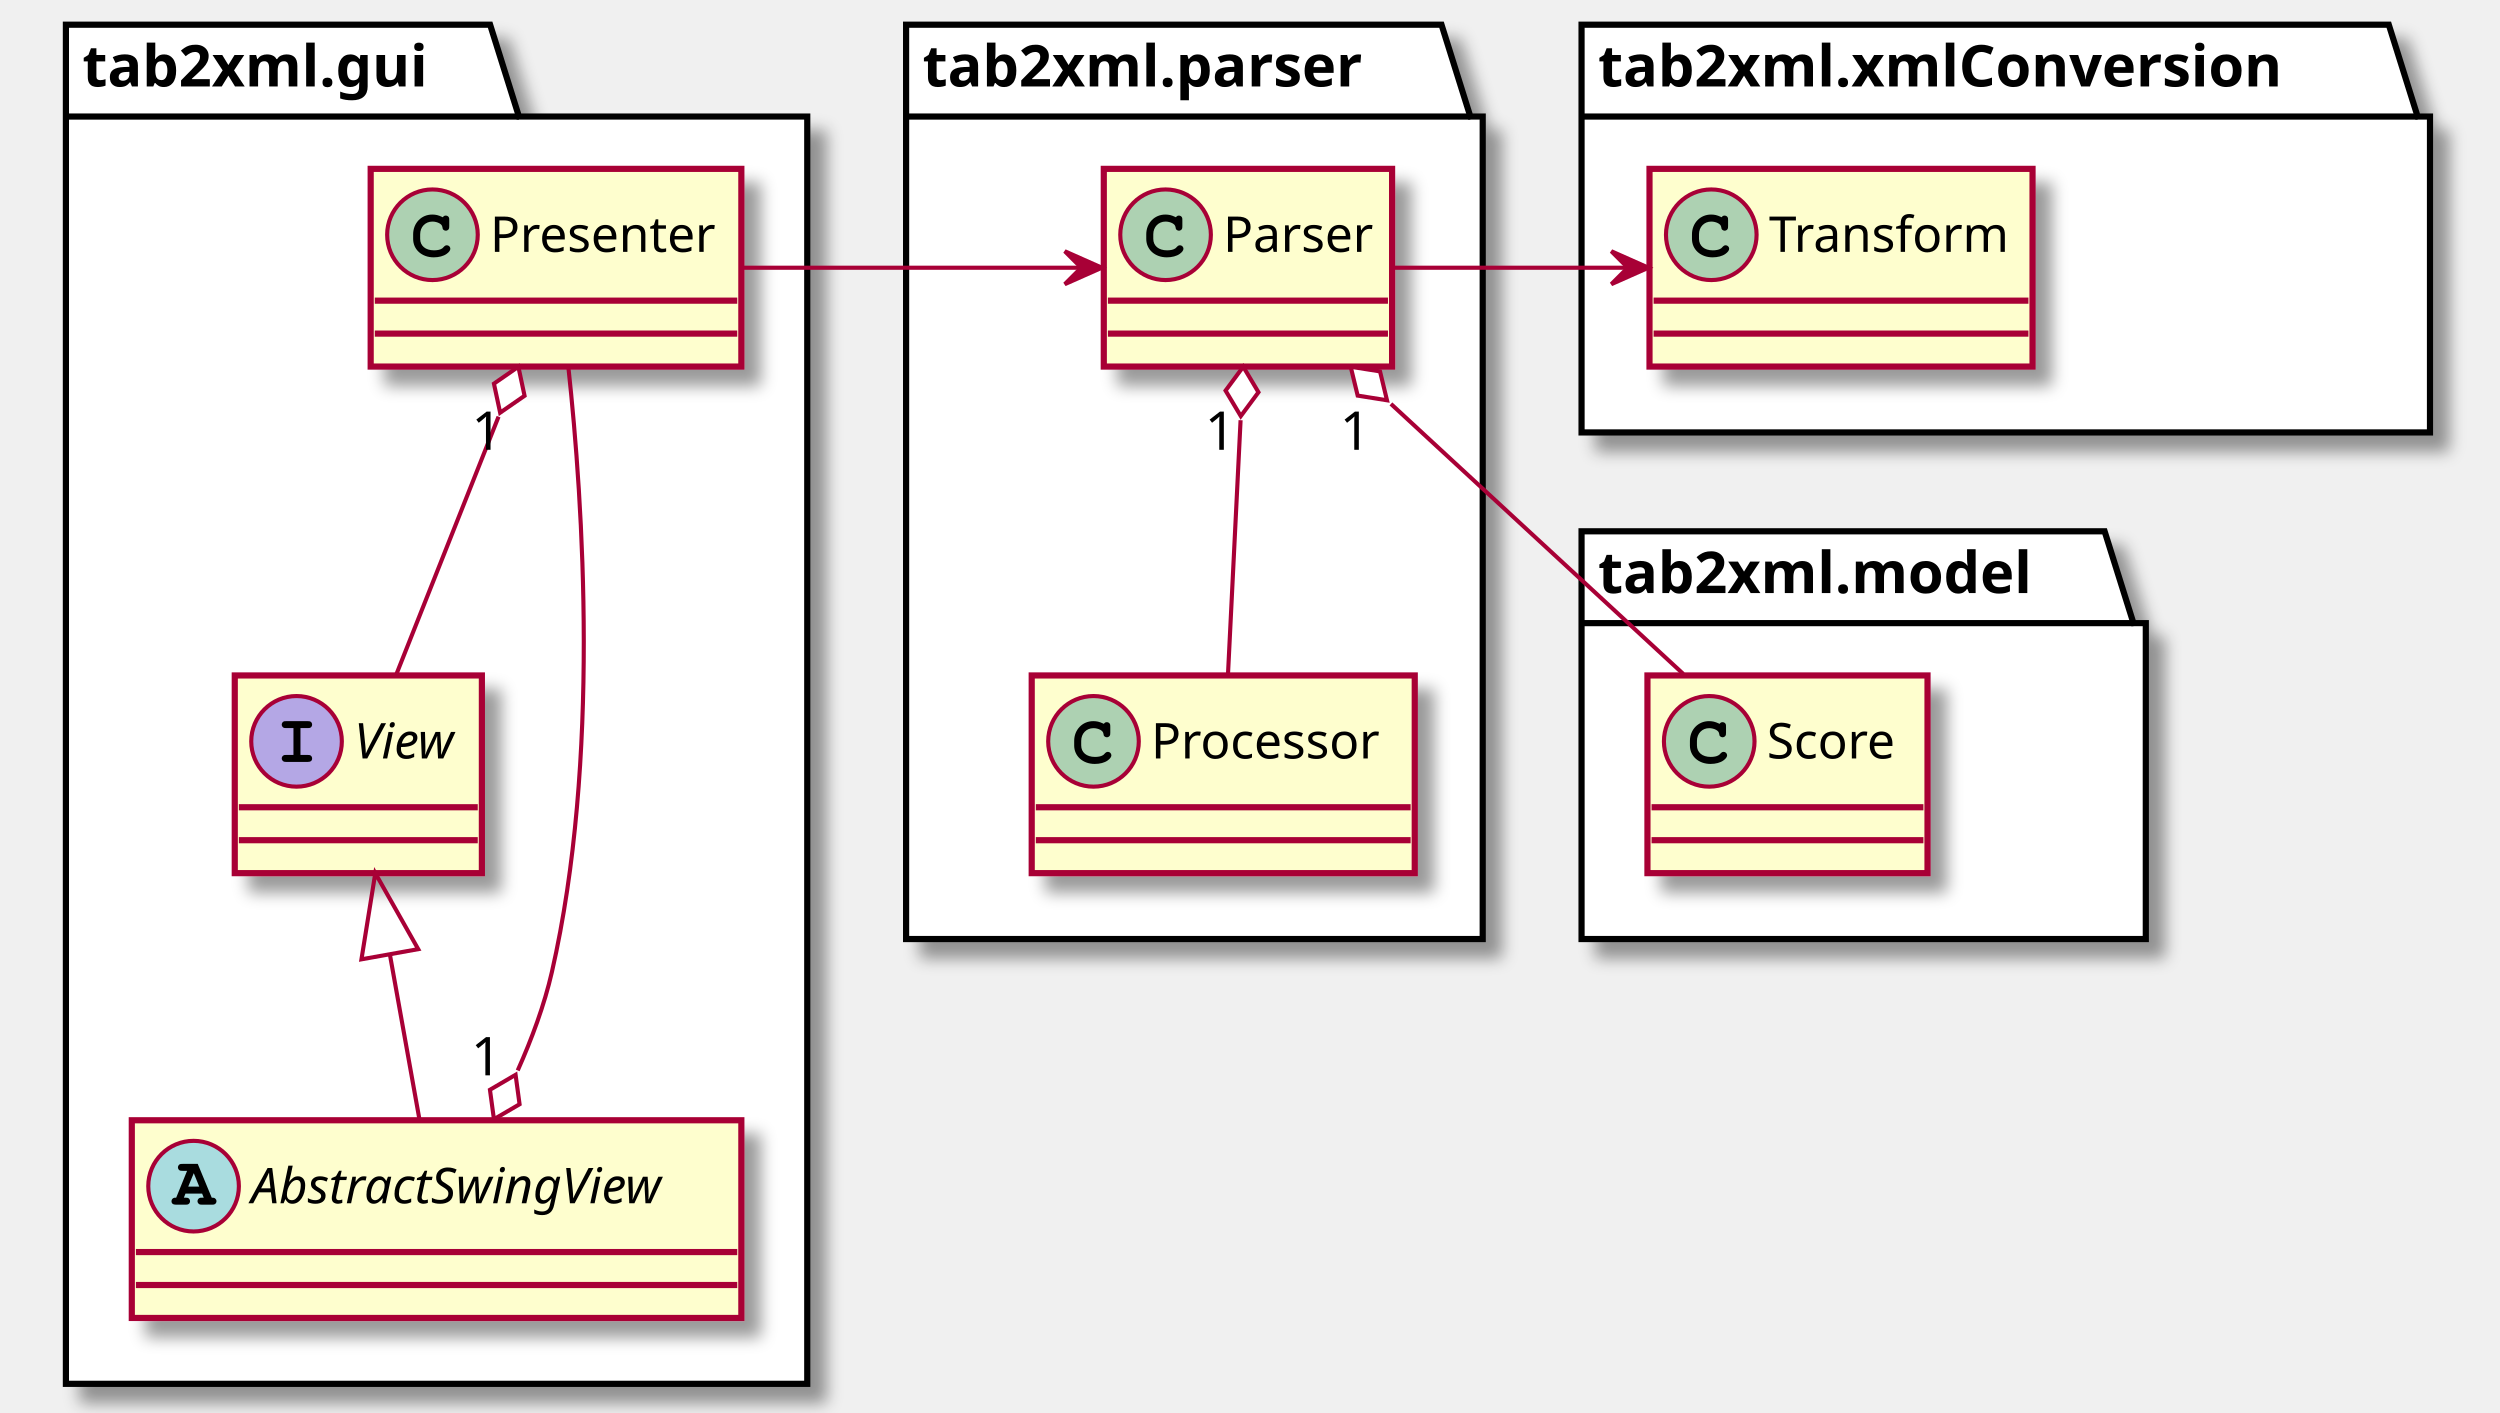
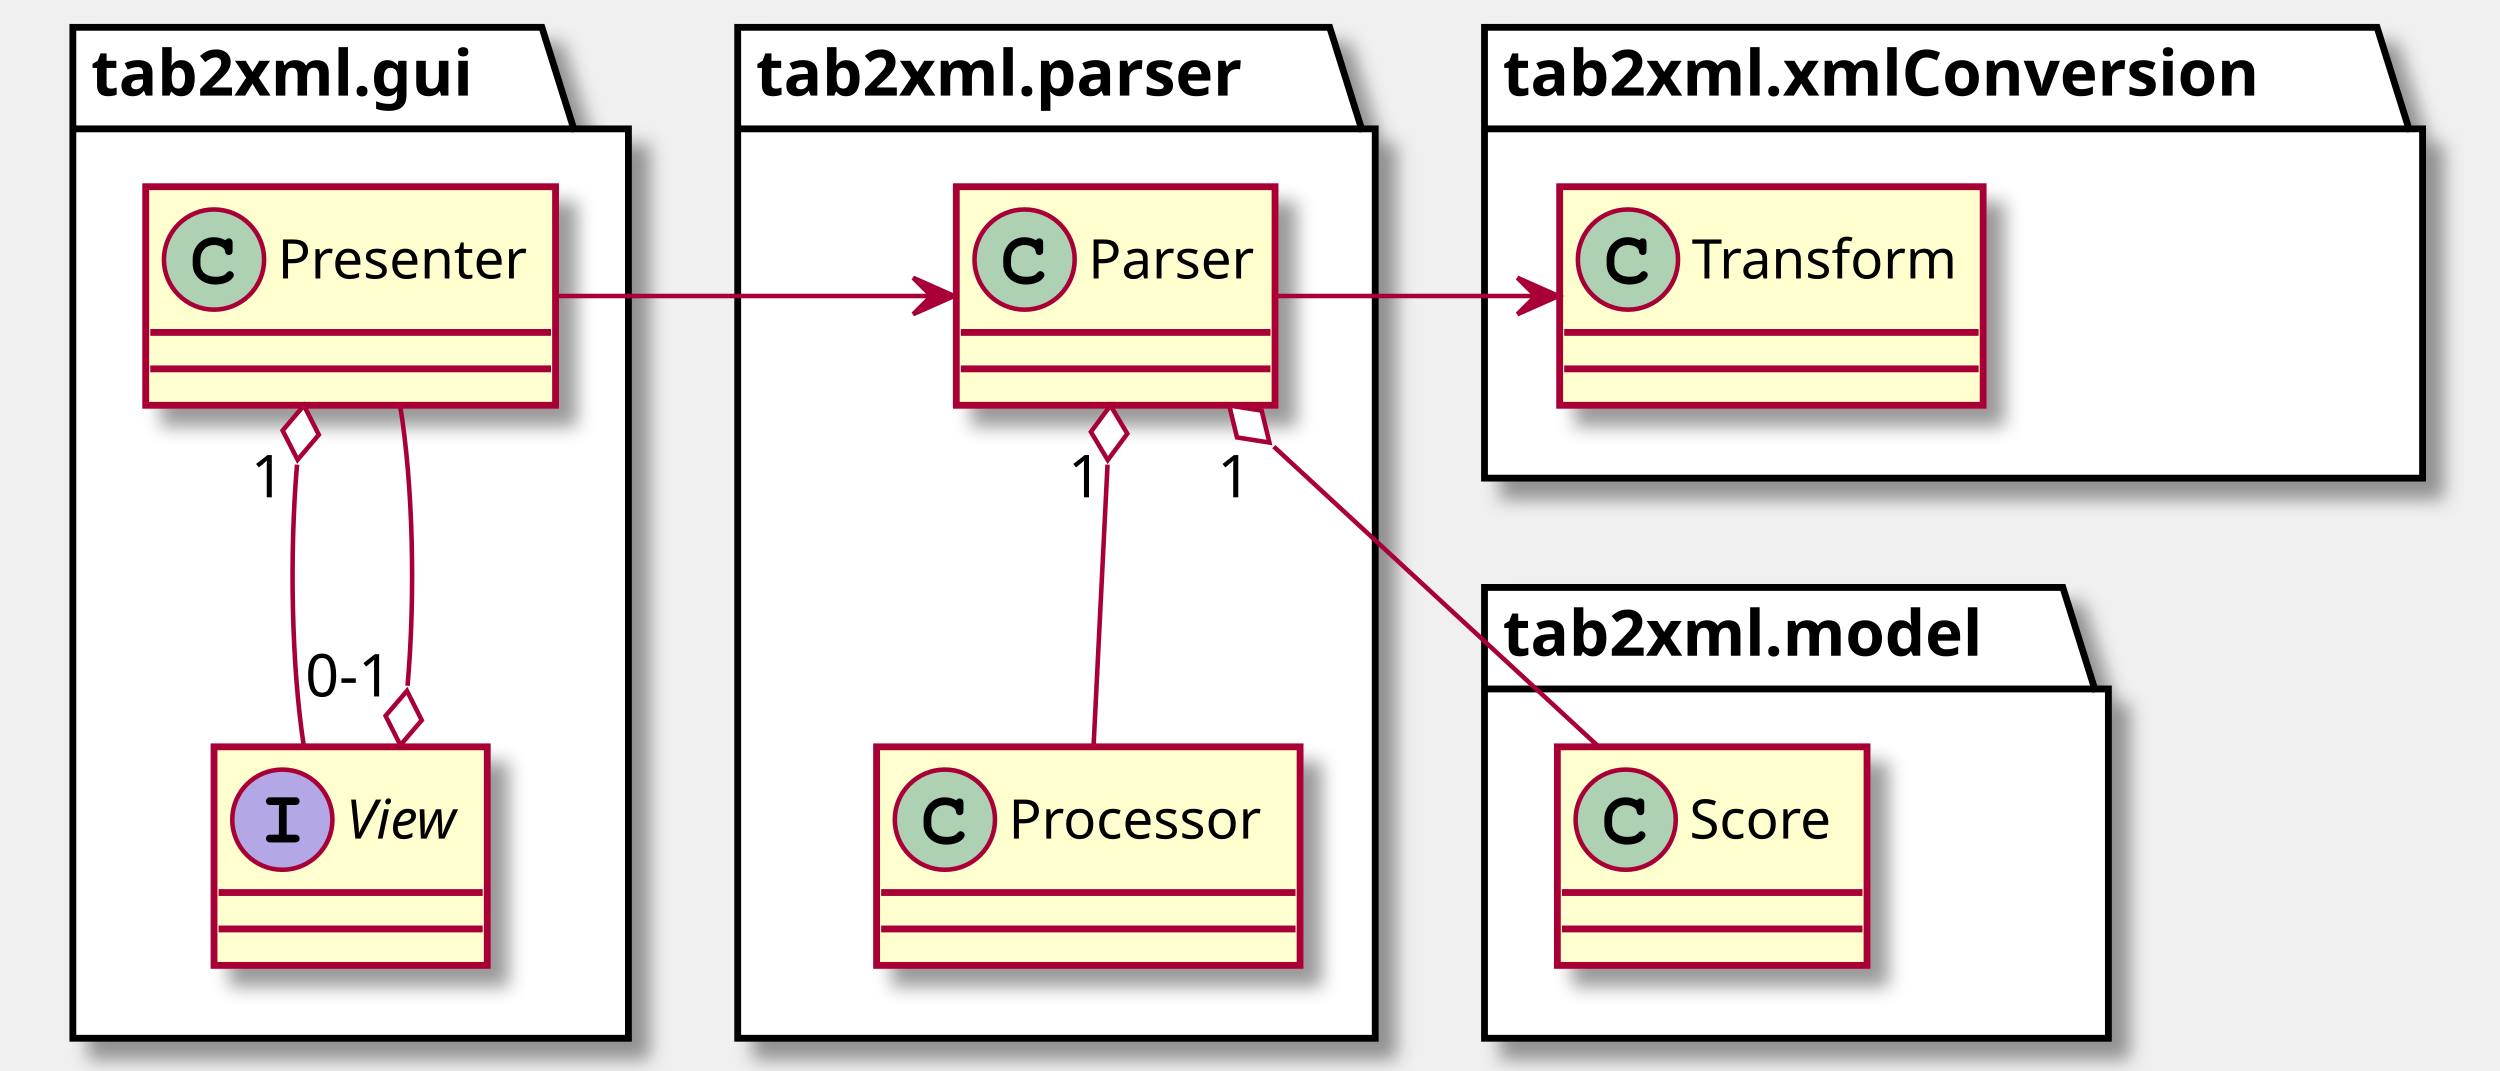
- <svg xmlns="http://www.w3.org/2000/svg" contentScriptType="application/ecmascript" contentStyleType="text/css" height="343px" preserveAspectRatio="none" style="width:607px;height:343px;" version="1.1" viewBox="0 0 607 343" width="607px" zoomAndPan="magnify">
+ <svg xmlns="http://www.w3.org/2000/svg" contentScriptType="application/ecmascript" contentStyleType="text/css" height="235px" preserveAspectRatio="none" style="width:549px;height:235px;" version="1.1" viewBox="0 0 549 235" width="549px" zoomAndPan="magnify">
  <defs>
-     <filter height="300%" id="f1jlwdv44z74xv" width="300%" x="-1" y="-1">
+     <filter height="300%" id="f1edmd2b03grh3" width="300%" x="-1" y="-1">
      <feGaussianBlur result="blurOut" stdDeviation="2.0" />
      <feColorMatrix in="blurOut" result="blurOut2" type="matrix" values="0 0 0 0 0 0 0 0 0 0 0 0 0 0 0 0 0 0 .4 0" />
      <feOffset dx="4.0" dy="4.0" in="blurOut2" result="blurOut3" />
      <feBlend in="SourceGraphic" in2="blurOut3" mode="normal" />
    </filter>
  </defs>
  <g>
-     <polygon fill="#FFFFFF" filter="url(#f1jlwdv44z74xv)" points="16,6,119,6,126,28.297,196,28.297,196,336,16,336,16,6" style="stroke:#000000;stroke-width:1.5;" />
+     <polygon fill="#FFFFFF" filter="url(#f1edmd2b03grh3)" points="16,6,119,6,126,28.297,138,28.297,138,228,16,228,16,6" style="stroke:#000000;stroke-width:1.5;" />
    <line style="stroke:#000000;stroke-width:1.5;" x1="16" x2="126" y1="28.297" y2="28.297" />
    <text fill="#000000" font-family="sans-serif" font-size="14" font-weight="bold" lengthAdjust="spacing" textLength="97" x="20" y="20.995">tab2xml.gui</text>
-     <polygon fill="#FFFFFF" filter="url(#f1jlwdv44z74xv)" points="384,129,511,129,518,151.297,521,151.297,521,228,384,228,384,129" style="stroke:#000000;stroke-width:1.5;" />
-     <line style="stroke:#000000;stroke-width:1.5;" x1="384" x2="518" y1="151.297" y2="151.297" />
-     <text fill="#000000" font-family="sans-serif" font-size="14" font-weight="bold" lengthAdjust="spacing" textLength="121" x="388" y="143.995">tab2xml.model</text>
-     <polygon fill="#FFFFFF" filter="url(#f1jlwdv44z74xv)" points="220,6,350,6,357,28.297,360,28.297,360,228,220,228,220,6" style="stroke:#000000;stroke-width:1.5;" />
-     <line style="stroke:#000000;stroke-width:1.5;" x1="220" x2="357" y1="28.297" y2="28.297" />
-     <text fill="#000000" font-family="sans-serif" font-size="14" font-weight="bold" lengthAdjust="spacing" textLength="124" x="224" y="20.995">tab2xml.parser</text>
-     <polygon fill="#FFFFFF" filter="url(#f1jlwdv44z74xv)" points="384,6,580,6,587,28.297,590,28.297,590,105,384,105,384,6" style="stroke:#000000;stroke-width:1.5;" />
-     <line style="stroke:#000000;stroke-width:1.5;" x1="384" x2="587" y1="28.297" y2="28.297" />
-     <text fill="#000000" font-family="sans-serif" font-size="14" font-weight="bold" lengthAdjust="spacing" textLength="190" x="388" y="20.995">tab2xml.xmlConversion</text>
-     <rect codeLine="2" fill="#FEFECE" filter="url(#f1jlwdv44z74xv)" height="48" id="View" style="stroke:#A80036;stroke-width:1.5;" width="60" x="57" y="164" />
-     <ellipse cx="72" cy="180" fill="#B4A7E5" rx="11" ry="11" style="stroke:#A80036;stroke-width:1.0;" />
-     <path d="M72.953,176.781 L74.672,176.781 C75.062,176.781 75.25,176.75 75.375,176.672 C75.641,176.516 75.781,176.234 75.781,175.938 C75.781,175.672 75.672,175.406 75.438,175.234 C75.266,175.125 75.125,175.094 74.672,175.094 L69.531,175.094 C69.094,175.094 68.969,175.109 68.812,175.203 C68.562,175.359 68.406,175.656 68.406,175.938 C68.406,176.219 68.547,176.469 68.766,176.641 C68.922,176.75 69.109,176.781 69.531,176.781 L71.25,176.781 L71.25,183.297 L69.531,183.297 C69.094,183.297 68.969,183.312 68.812,183.422 C68.562,183.578 68.406,183.859 68.406,184.156 C68.406,184.406 68.547,184.672 68.766,184.828 C68.922,184.953 69.125,185 69.531,185 L74.672,185 C75.422,185 75.781,184.719 75.781,184.156 C75.781,183.875 75.672,183.625 75.438,183.453 C75.266,183.328 75.125,183.297 74.672,183.297 L72.953,183.297 L72.953,176.781 Z " fill="#000000" />
-     <text fill="#000000" font-family="sans-serif" font-size="12" font-style="italic" lengthAdjust="spacing" textLength="28" x="86" y="184.154">View</text>
-     <line style="stroke:#A80036;stroke-width:1.5;" x1="58" x2="116" y1="196" y2="196" />
-     <line style="stroke:#A80036;stroke-width:1.5;" x1="58" x2="116" y1="204" y2="204" />
-     <rect codeLine="3" fill="#FEFECE" filter="url(#f1jlwdv44z74xv)" height="48" id="AbstractSwingView" style="stroke:#A80036;stroke-width:1.5;" width="148" x="32" y="272" />
-     <ellipse cx="47" cy="288" fill="#A9DCDF" rx="11" ry="11" style="stroke:#A80036;stroke-width:1.0;" />
-     <path d="M49.078,289.812 L49.469,290.797 L49.078,290.797 C48.625,290.797 48.516,290.812 48.359,290.922 C48.109,291.078 47.953,291.359 47.953,291.656 C47.953,291.922 48.094,292.172 48.312,292.328 C48.453,292.453 48.656,292.5 49.078,292.5 L51.438,292.5 C51.797,292.5 52.016,292.469 52.156,292.375 C52.406,292.234 52.562,291.938 52.562,291.656 C52.562,291.375 52.422,291.125 52.203,290.969 C52.031,290.828 51.875,290.797 51.406,290.797 L48.016,282.594 L44.344,282.594 C43.891,282.594 43.766,282.609 43.609,282.703 C43.359,282.875 43.203,283.156 43.203,283.438 C43.203,283.719 43.344,283.969 43.562,284.141 C43.734,284.25 43.906,284.281 44.344,284.281 L45.422,284.281 L42.781,290.797 C42.359,290.797 42.203,290.812 42.047,290.922 C41.797,291.078 41.641,291.359 41.641,291.656 C41.641,292.219 42.016,292.5 42.766,292.5 L45.031,292.5 C45.391,292.5 45.609,292.469 45.734,292.375 C46,292.234 46.141,291.938 46.141,291.656 C46.141,291.375 46.016,291.125 45.797,290.953 C45.625,290.828 45.484,290.797 45.031,290.797 L44.641,290.797 L45.031,289.812 L49.078,289.812 Z M48.375,288.109 L45.703,288.109 L47.047,284.844 L48.375,288.109 Z " fill="#000000" />
-     <text fill="#000000" font-family="sans-serif" font-size="12" font-style="italic" lengthAdjust="spacing" textLength="116" x="61" y="292.154">AbstractSwingView</text>
-     <line style="stroke:#A80036;stroke-width:1.5;" x1="33" x2="179" y1="304" y2="304" />
-     <line style="stroke:#A80036;stroke-width:1.5;" x1="33" x2="179" y1="312" y2="312" />
-     <rect codeLine="4" fill="#FEFECE" filter="url(#f1jlwdv44z74xv)" height="48" id="Presenter" style="stroke:#A80036;stroke-width:1.5;" width="90" x="90" y="41" />
-     <ellipse cx="105" cy="57" fill="#ADD1B2" rx="11" ry="11" style="stroke:#A80036;stroke-width:1.0;" />
-     <path d="M107.344,52.672 C106.406,52.234 105.812,52.094 104.938,52.094 C102.312,52.094 100.312,54.172 100.312,56.891 L100.312,58.016 C100.312,60.594 102.422,62.484 105.312,62.484 C106.531,62.484 107.688,62.188 108.438,61.641 C109.016,61.234 109.344,60.781 109.344,60.391 C109.344,59.938 108.953,59.547 108.484,59.547 C108.266,59.547 108.062,59.625 107.875,59.812 C107.422,60.297 107.422,60.297 107.234,60.391 C106.812,60.656 106.125,60.781 105.359,60.781 C103.312,60.781 102.016,59.688 102.016,57.984 L102.016,56.891 C102.016,55.109 103.266,53.797 105,53.797 C105.578,53.797 106.188,53.953 106.656,54.203 C107.141,54.484 107.312,54.703 107.406,55.109 C107.469,55.516 107.5,55.641 107.641,55.766 C107.781,55.906 108.016,56.016 108.234,56.016 C108.5,56.016 108.766,55.875 108.938,55.656 C109.047,55.5 109.078,55.312 109.078,54.891 L109.078,53.469 C109.078,53.031 109.062,52.906 108.969,52.75 C108.812,52.484 108.531,52.344 108.234,52.344 C107.938,52.344 107.734,52.438 107.516,52.75 L107.344,52.672 Z " fill="#000000" />
-     <text fill="#000000" font-family="sans-serif" font-size="12" lengthAdjust="spacing" textLength="58" x="119" y="61.154">Presenter</text>
-     <line style="stroke:#A80036;stroke-width:1.5;" x1="91" x2="179" y1="73" y2="73" />
-     <line style="stroke:#A80036;stroke-width:1.5;" x1="91" x2="179" y1="81" y2="81" />
-     <rect codeLine="12" fill="#FEFECE" filter="url(#f1jlwdv44z74xv)" height="48" id="Score" style="stroke:#A80036;stroke-width:1.5;" width="68" x="400" y="164" />
-     <ellipse cx="415" cy="180" fill="#ADD1B2" rx="11" ry="11" style="stroke:#A80036;stroke-width:1.0;" />
-     <path d="M417.344,175.672 C416.406,175.234 415.812,175.094 414.938,175.094 C412.312,175.094 410.312,177.172 410.312,179.891 L410.312,181.016 C410.312,183.594 412.422,185.484 415.312,185.484 C416.531,185.484 417.688,185.188 418.438,184.641 C419.016,184.234 419.344,183.781 419.344,183.391 C419.344,182.938 418.953,182.547 418.484,182.547 C418.266,182.547 418.062,182.625 417.875,182.812 C417.422,183.297 417.422,183.297 417.234,183.391 C416.812,183.656 416.125,183.781 415.359,183.781 C413.312,183.781 412.016,182.688 412.016,180.984 L412.016,179.891 C412.016,178.109 413.266,176.797 415,176.797 C415.578,176.797 416.188,176.953 416.656,177.203 C417.141,177.484 417.312,177.703 417.406,178.109 C417.469,178.516 417.5,178.641 417.641,178.766 C417.781,178.906 418.016,179.016 418.234,179.016 C418.5,179.016 418.766,178.875 418.938,178.656 C419.047,178.5 419.078,178.312 419.078,177.891 L419.078,176.469 C419.078,176.031 419.062,175.906 418.969,175.75 C418.812,175.484 418.531,175.344 418.234,175.344 C417.938,175.344 417.734,175.438 417.516,175.75 L417.344,175.672 Z " fill="#000000" />
-     <text fill="#000000" font-family="sans-serif" font-size="12" lengthAdjust="spacing" textLength="36" x="429" y="184.154">Score</text>
-     <line style="stroke:#A80036;stroke-width:1.5;" x1="401" x2="467" y1="196" y2="196" />
-     <line style="stroke:#A80036;stroke-width:1.5;" x1="401" x2="467" y1="204" y2="204" />
-     <rect codeLine="16" fill="#FEFECE" filter="url(#f1jlwdv44z74xv)" height="48" id="Parser" style="stroke:#A80036;stroke-width:1.5;" width="70" x="268" y="41" />
-     <ellipse cx="283" cy="57" fill="#ADD1B2" rx="11" ry="11" style="stroke:#A80036;stroke-width:1.0;" />
-     <path d="M285.344,52.672 C284.406,52.234 283.812,52.094 282.938,52.094 C280.312,52.094 278.312,54.172 278.312,56.891 L278.312,58.016 C278.312,60.594 280.422,62.484 283.312,62.484 C284.531,62.484 285.688,62.188 286.438,61.641 C287.016,61.234 287.344,60.781 287.344,60.391 C287.344,59.938 286.953,59.547 286.484,59.547 C286.266,59.547 286.062,59.625 285.875,59.812 C285.422,60.297 285.422,60.297 285.234,60.391 C284.812,60.656 284.125,60.781 283.359,60.781 C281.312,60.781 280.016,59.688 280.016,57.984 L280.016,56.891 C280.016,55.109 281.266,53.797 283,53.797 C283.578,53.797 284.188,53.953 284.656,54.203 C285.141,54.484 285.312,54.703 285.406,55.109 C285.469,55.516 285.5,55.641 285.641,55.766 C285.781,55.906 286.016,56.016 286.234,56.016 C286.5,56.016 286.766,55.875 286.938,55.656 C287.047,55.5 287.078,55.312 287.078,54.891 L287.078,53.469 C287.078,53.031 287.062,52.906 286.969,52.75 C286.812,52.484 286.531,52.344 286.234,52.344 C285.938,52.344 285.734,52.438 285.516,52.75 L285.344,52.672 Z " fill="#000000" />
-     <text fill="#000000" font-family="sans-serif" font-size="12" lengthAdjust="spacing" textLength="38" x="297" y="61.154">Parser</text>
-     <line style="stroke:#A80036;stroke-width:1.5;" x1="269" x2="337" y1="73" y2="73" />
-     <line style="stroke:#A80036;stroke-width:1.5;" x1="269" x2="337" y1="81" y2="81" />
-     <rect codeLine="17" fill="#FEFECE" filter="url(#f1jlwdv44z74xv)" height="48" id="Processor" style="stroke:#A80036;stroke-width:1.5;" width="93" x="250.5" y="164" />
-     <ellipse cx="265.5" cy="180" fill="#ADD1B2" rx="11" ry="11" style="stroke:#A80036;stroke-width:1.0;" />
-     <path d="M267.844,175.672 C266.906,175.234 266.312,175.094 265.438,175.094 C262.812,175.094 260.812,177.172 260.812,179.891 L260.812,181.016 C260.812,183.594 262.922,185.484 265.812,185.484 C267.031,185.484 268.188,185.188 268.938,184.641 C269.516,184.234 269.844,183.781 269.844,183.391 C269.844,182.938 269.453,182.547 268.984,182.547 C268.766,182.547 268.562,182.625 268.375,182.812 C267.922,183.297 267.922,183.297 267.734,183.391 C267.312,183.656 266.625,183.781 265.859,183.781 C263.812,183.781 262.516,182.688 262.516,180.984 L262.516,179.891 C262.516,178.109 263.766,176.797 265.5,176.797 C266.078,176.797 266.688,176.953 267.156,177.203 C267.641,177.484 267.812,177.703 267.906,178.109 C267.969,178.516 268,178.641 268.141,178.766 C268.281,178.906 268.516,179.016 268.734,179.016 C269,179.016 269.266,178.875 269.438,178.656 C269.547,178.5 269.578,178.312 269.578,177.891 L269.578,176.469 C269.578,176.031 269.562,175.906 269.469,175.75 C269.312,175.484 269.031,175.344 268.734,175.344 C268.438,175.344 268.234,175.438 268.016,175.75 L267.844,175.672 Z " fill="#000000" />
-     <text fill="#000000" font-family="sans-serif" font-size="12" lengthAdjust="spacing" textLength="61" x="279.5" y="184.154">Processor</text>
-     <line style="stroke:#A80036;stroke-width:1.5;" x1="251.5" x2="342.5" y1="196" y2="196" />
-     <line style="stroke:#A80036;stroke-width:1.5;" x1="251.5" x2="342.5" y1="204" y2="204" />
-     <rect codeLine="21" fill="#FEFECE" filter="url(#f1jlwdv44z74xv)" height="48" id="Transform" style="stroke:#A80036;stroke-width:1.5;" width="93" x="400.5" y="41" />
-     <ellipse cx="415.5" cy="57" fill="#ADD1B2" rx="11" ry="11" style="stroke:#A80036;stroke-width:1.0;" />
-     <path d="M417.844,52.672 C416.906,52.234 416.312,52.094 415.438,52.094 C412.812,52.094 410.812,54.172 410.812,56.891 L410.812,58.016 C410.812,60.594 412.922,62.484 415.812,62.484 C417.031,62.484 418.188,62.188 418.938,61.641 C419.516,61.234 419.844,60.781 419.844,60.391 C419.844,59.938 419.453,59.547 418.984,59.547 C418.766,59.547 418.562,59.625 418.375,59.812 C417.922,60.297 417.922,60.297 417.734,60.391 C417.312,60.656 416.625,60.781 415.859,60.781 C413.812,60.781 412.516,59.688 412.516,57.984 L412.516,56.891 C412.516,55.109 413.766,53.797 415.5,53.797 C416.078,53.797 416.688,53.953 417.156,54.203 C417.641,54.484 417.812,54.703 417.906,55.109 C417.969,55.516 418,55.641 418.141,55.766 C418.281,55.906 418.516,56.016 418.734,56.016 C419,56.016 419.266,55.875 419.438,55.656 C419.547,55.5 419.578,55.312 419.578,54.891 L419.578,53.469 C419.578,53.031 419.562,52.906 419.469,52.75 C419.312,52.484 419.031,52.344 418.734,52.344 C418.438,52.344 418.234,52.438 418.016,52.75 L417.844,52.672 Z " fill="#000000" />
-     <text fill="#000000" font-family="sans-serif" font-size="12" lengthAdjust="spacing" textLength="61" x="429.5" y="61.154">Transform</text>
-     <line style="stroke:#A80036;stroke-width:1.5;" x1="401.5" x2="492.5" y1="73" y2="73" />
-     <line style="stroke:#A80036;stroke-width:1.5;" x1="401.5" x2="492.5" y1="81" y2="81" />
-     <path codeLine="6" d="M121.049,101.169 C113.077,121.265 103.3,145.911 96.271,163.63 " fill="none" id="Presenter-backto-View" style="stroke:#A80036;stroke-width:1.0;" />
-     <polygon fill="#FFFFFF" points="125.859,89.044,119.928,93.146,121.433,100.198,127.364,96.096,125.859,89.044" style="stroke:#A80036;stroke-width:1.0;" />
-     <text fill="#000000" font-family="sans-serif" font-size="13" lengthAdjust="spacing" textLength="8" x="114.492" y="109.211">1</text>
-     <path codeLine="7" d="M94.712,232.024 C97.142,245.579 99.733,260.038 101.82,271.678 " fill="none" id="View-backto-AbstractSwingView" style="stroke:#A80036;stroke-width:1.0;" />
-     <polygon fill="none" points="87.761,232.922,91.123,212,101.542,230.452,87.761,232.922" style="stroke:#A80036;stroke-width:1.0;" />
-     <path codeLine="8" d="M125.697,259.908 C129.12,252.249 132.167,244.028 134,236 C145.728,184.639 141.587,122.252 138.005,89.186 " fill="none" id="AbstractSwingView-backto-Presenter" style="stroke:#A80036;stroke-width:1.0;" />
-     <polygon fill="#FFFFFF" points="119.928,271.749,126.152,268.107,125.183,260.961,118.96,264.603,119.928,271.749" style="stroke:#A80036;stroke-width:1.0;" />
-     <text fill="#000000" font-family="sans-serif" font-size="13" lengthAdjust="spacing" textLength="8" x="114.348" y="261.092">1</text>
-     <path codeLine="24" d="M337.715,98.065 C360.03,118.676 388.515,144.987 408.698,163.63 " fill="none" id="Parser-backto-Score" style="stroke:#A80036;stroke-width:1.0;" />
-     <polygon fill="#FFFFFF" points="327.948,89.044,329.642,96.053,336.764,97.186,335.07,90.176,327.948,89.044" style="stroke:#A80036;stroke-width:1.0;" />
-     <text fill="#000000" font-family="sans-serif" font-size="13" lengthAdjust="spacing" textLength="8" x="325.316" y="109.211">1</text>
-     <path codeLine="25" d="M301.213,102.029 C300.225,121.964 299.025,146.163 298.159,163.63 " fill="none" id="Parser-backto-Processor" style="stroke:#A80036;stroke-width:1.0;" />
-     <polygon fill="#FFFFFF" points="301.857,89.044,297.565,94.839,301.264,101.029,305.555,95.234,301.857,89.044" style="stroke:#A80036;stroke-width:1.0;" />
-     <text fill="#000000" font-family="sans-serif" font-size="13" lengthAdjust="spacing" textLength="8" x="292.539" y="109.211">1</text>
-     <path codeLine="26" d="M180.281,65 C207.659,65 235.037,65 262.415,65 " fill="none" id="Presenter-to-Parser" style="stroke:#A80036;stroke-width:1.0;" />
-     <polygon fill="#A80036" points="267.527,65,258.527,61,262.527,65,258.527,69,267.527,65" style="stroke:#A80036;stroke-width:1.0;" />
-     <path codeLine="27" d="M338.156,65 C357.07,65 375.983,65 394.897,65 " fill="none" id="Parser-to-Transform" style="stroke:#A80036;stroke-width:1.0;" />
-     <polygon fill="#A80036" points="400.231,65,391.231,61,395.231,65,391.231,69,400.231,65" style="stroke:#A80036;stroke-width:1.0;" />
+     <polygon fill="#FFFFFF" filter="url(#f1edmd2b03grh3)" points="326,129,453,129,460,151.297,463,151.297,463,228,326,228,326,129" style="stroke:#000000;stroke-width:1.5;" />
+     <line style="stroke:#000000;stroke-width:1.5;" x1="326" x2="460" y1="151.297" y2="151.297" />
+     <text fill="#000000" font-family="sans-serif" font-size="14" font-weight="bold" lengthAdjust="spacing" textLength="121" x="330" y="143.995">tab2xml.model</text>
+     <polygon fill="#FFFFFF" filter="url(#f1edmd2b03grh3)" points="162,6,292,6,299,28.297,302,28.297,302,228,162,228,162,6" style="stroke:#000000;stroke-width:1.5;" />
+     <line style="stroke:#000000;stroke-width:1.5;" x1="162" x2="299" y1="28.297" y2="28.297" />
+     <text fill="#000000" font-family="sans-serif" font-size="14" font-weight="bold" lengthAdjust="spacing" textLength="124" x="166" y="20.995">tab2xml.parser</text>
+     <polygon fill="#FFFFFF" filter="url(#f1edmd2b03grh3)" points="326,6,522,6,529,28.297,532,28.297,532,105,326,105,326,6" style="stroke:#000000;stroke-width:1.5;" />
+     <line style="stroke:#000000;stroke-width:1.5;" x1="326" x2="529" y1="28.297" y2="28.297" />
+     <text fill="#000000" font-family="sans-serif" font-size="14" font-weight="bold" lengthAdjust="spacing" textLength="190" x="330" y="20.995">tab2xml.xmlConversion</text>
+     <rect codeLine="2" fill="#FEFECE" filter="url(#f1edmd2b03grh3)" height="48" id="View" style="stroke:#A80036;stroke-width:1.5;" width="60" x="47" y="164" />
+     <ellipse cx="62" cy="180" fill="#B4A7E5" rx="11" ry="11" style="stroke:#A80036;stroke-width:1.0;" />
+     <path d="M62.953,176.781 L64.672,176.781 C65.062,176.781 65.25,176.75 65.375,176.672 C65.641,176.516 65.781,176.234 65.781,175.938 C65.781,175.672 65.672,175.406 65.438,175.234 C65.266,175.125 65.125,175.094 64.672,175.094 L59.531,175.094 C59.094,175.094 58.969,175.109 58.812,175.203 C58.562,175.359 58.406,175.656 58.406,175.938 C58.406,176.219 58.547,176.469 58.766,176.641 C58.922,176.75 59.109,176.781 59.531,176.781 L61.25,176.781 L61.25,183.297 L59.531,183.297 C59.094,183.297 58.969,183.312 58.812,183.422 C58.562,183.578 58.406,183.859 58.406,184.156 C58.406,184.406 58.547,184.672 58.766,184.828 C58.922,184.953 59.125,185 59.531,185 L64.672,185 C65.422,185 65.781,184.719 65.781,184.156 C65.781,183.875 65.672,183.625 65.438,183.453 C65.266,183.328 65.125,183.297 64.672,183.297 L62.953,183.297 L62.953,176.781 Z " fill="#000000" />
+     <text fill="#000000" font-family="sans-serif" font-size="12" font-style="italic" lengthAdjust="spacing" textLength="28" x="76" y="184.154">View</text>
+     <line style="stroke:#A80036;stroke-width:1.5;" x1="48" x2="106" y1="196" y2="196" />
+     <line style="stroke:#A80036;stroke-width:1.5;" x1="48" x2="106" y1="204" y2="204" />
+     <rect codeLine="3" fill="#FEFECE" filter="url(#f1edmd2b03grh3)" height="48" id="Presenter" style="stroke:#A80036;stroke-width:1.5;" width="90" x="32" y="41" />
+     <ellipse cx="47" cy="57" fill="#ADD1B2" rx="11" ry="11" style="stroke:#A80036;stroke-width:1.0;" />
+     <path d="M49.344,52.672 C48.406,52.234 47.812,52.094 46.938,52.094 C44.312,52.094 42.312,54.172 42.312,56.891 L42.312,58.016 C42.312,60.594 44.422,62.484 47.312,62.484 C48.531,62.484 49.688,62.188 50.438,61.641 C51.016,61.234 51.344,60.781 51.344,60.391 C51.344,59.938 50.953,59.547 50.484,59.547 C50.266,59.547 50.062,59.625 49.875,59.812 C49.422,60.297 49.422,60.297 49.234,60.391 C48.812,60.656 48.125,60.781 47.359,60.781 C45.312,60.781 44.016,59.688 44.016,57.984 L44.016,56.891 C44.016,55.109 45.266,53.797 47,53.797 C47.578,53.797 48.188,53.953 48.656,54.203 C49.141,54.484 49.312,54.703 49.406,55.109 C49.469,55.516 49.5,55.641 49.641,55.766 C49.781,55.906 50.016,56.016 50.234,56.016 C50.5,56.016 50.766,55.875 50.938,55.656 C51.047,55.5 51.078,55.312 51.078,54.891 L51.078,53.469 C51.078,53.031 51.062,52.906 50.969,52.75 C50.812,52.484 50.531,52.344 50.234,52.344 C49.938,52.344 49.734,52.438 49.516,52.75 L49.344,52.672 Z " fill="#000000" />
+     <text fill="#000000" font-family="sans-serif" font-size="12" lengthAdjust="spacing" textLength="58" x="61" y="61.154">Presenter</text>
+     <line style="stroke:#A80036;stroke-width:1.5;" x1="33" x2="121" y1="73" y2="73" />
+     <line style="stroke:#A80036;stroke-width:1.5;" x1="33" x2="121" y1="81" y2="81" />
+     <rect codeLine="10" fill="#FEFECE" filter="url(#f1edmd2b03grh3)" height="48" id="Score" style="stroke:#A80036;stroke-width:1.5;" width="68" x="342" y="164" />
+     <ellipse cx="357" cy="180" fill="#ADD1B2" rx="11" ry="11" style="stroke:#A80036;stroke-width:1.0;" />
+     <path d="M359.344,175.672 C358.406,175.234 357.812,175.094 356.938,175.094 C354.312,175.094 352.312,177.172 352.312,179.891 L352.312,181.016 C352.312,183.594 354.422,185.484 357.312,185.484 C358.531,185.484 359.688,185.188 360.438,184.641 C361.016,184.234 361.344,183.781 361.344,183.391 C361.344,182.938 360.953,182.547 360.484,182.547 C360.266,182.547 360.062,182.625 359.875,182.812 C359.422,183.297 359.422,183.297 359.234,183.391 C358.812,183.656 358.125,183.781 357.359,183.781 C355.312,183.781 354.016,182.688 354.016,180.984 L354.016,179.891 C354.016,178.109 355.266,176.797 357,176.797 C357.578,176.797 358.188,176.953 358.656,177.203 C359.141,177.484 359.312,177.703 359.406,178.109 C359.469,178.516 359.5,178.641 359.641,178.766 C359.781,178.906 360.016,179.016 360.234,179.016 C360.5,179.016 360.766,178.875 360.938,178.656 C361.047,178.5 361.078,178.312 361.078,177.891 L361.078,176.469 C361.078,176.031 361.062,175.906 360.969,175.75 C360.812,175.484 360.531,175.344 360.234,175.344 C359.938,175.344 359.734,175.438 359.516,175.75 L359.344,175.672 Z " fill="#000000" />
+     <text fill="#000000" font-family="sans-serif" font-size="12" lengthAdjust="spacing" textLength="36" x="371" y="184.154">Score</text>
+     <line style="stroke:#A80036;stroke-width:1.5;" x1="343" x2="409" y1="196" y2="196" />
+     <line style="stroke:#A80036;stroke-width:1.5;" x1="343" x2="409" y1="204" y2="204" />
+     <rect codeLine="14" fill="#FEFECE" filter="url(#f1edmd2b03grh3)" height="48" id="Parser" style="stroke:#A80036;stroke-width:1.5;" width="70" x="210" y="41" />
+     <ellipse cx="225" cy="57" fill="#ADD1B2" rx="11" ry="11" style="stroke:#A80036;stroke-width:1.0;" />
+     <path d="M227.344,52.672 C226.406,52.234 225.812,52.094 224.938,52.094 C222.312,52.094 220.312,54.172 220.312,56.891 L220.312,58.016 C220.312,60.594 222.422,62.484 225.312,62.484 C226.531,62.484 227.688,62.188 228.438,61.641 C229.016,61.234 229.344,60.781 229.344,60.391 C229.344,59.938 228.953,59.547 228.484,59.547 C228.266,59.547 228.062,59.625 227.875,59.812 C227.422,60.297 227.422,60.297 227.234,60.391 C226.812,60.656 226.125,60.781 225.359,60.781 C223.312,60.781 222.016,59.688 222.016,57.984 L222.016,56.891 C222.016,55.109 223.266,53.797 225,53.797 C225.578,53.797 226.188,53.953 226.656,54.203 C227.141,54.484 227.312,54.703 227.406,55.109 C227.469,55.516 227.5,55.641 227.641,55.766 C227.781,55.906 228.016,56.016 228.234,56.016 C228.5,56.016 228.766,55.875 228.938,55.656 C229.047,55.5 229.078,55.312 229.078,54.891 L229.078,53.469 C229.078,53.031 229.062,52.906 228.969,52.75 C228.812,52.484 228.531,52.344 228.234,52.344 C227.938,52.344 227.734,52.438 227.516,52.75 L227.344,52.672 Z " fill="#000000" />
+     <text fill="#000000" font-family="sans-serif" font-size="12" lengthAdjust="spacing" textLength="38" x="239" y="61.154">Parser</text>
+     <line style="stroke:#A80036;stroke-width:1.5;" x1="211" x2="279" y1="73" y2="73" />
+     <line style="stroke:#A80036;stroke-width:1.5;" x1="211" x2="279" y1="81" y2="81" />
+     <rect codeLine="15" fill="#FEFECE" filter="url(#f1edmd2b03grh3)" height="48" id="Processor" style="stroke:#A80036;stroke-width:1.5;" width="93" x="192.5" y="164" />
+     <ellipse cx="207.5" cy="180" fill="#ADD1B2" rx="11" ry="11" style="stroke:#A80036;stroke-width:1.0;" />
+     <path d="M209.844,175.672 C208.906,175.234 208.312,175.094 207.438,175.094 C204.812,175.094 202.812,177.172 202.812,179.891 L202.812,181.016 C202.812,183.594 204.922,185.484 207.812,185.484 C209.031,185.484 210.188,185.188 210.938,184.641 C211.516,184.234 211.844,183.781 211.844,183.391 C211.844,182.938 211.453,182.547 210.984,182.547 C210.766,182.547 210.562,182.625 210.375,182.812 C209.922,183.297 209.922,183.297 209.734,183.391 C209.312,183.656 208.625,183.781 207.859,183.781 C205.812,183.781 204.516,182.688 204.516,180.984 L204.516,179.891 C204.516,178.109 205.766,176.797 207.5,176.797 C208.078,176.797 208.688,176.953 209.156,177.203 C209.641,177.484 209.812,177.703 209.906,178.109 C209.969,178.516 210,178.641 210.141,178.766 C210.281,178.906 210.516,179.016 210.734,179.016 C211,179.016 211.266,178.875 211.438,178.656 C211.547,178.5 211.578,178.312 211.578,177.891 L211.578,176.469 C211.578,176.031 211.562,175.906 211.469,175.75 C211.312,175.484 211.031,175.344 210.734,175.344 C210.438,175.344 210.234,175.438 210.016,175.75 L209.844,175.672 Z " fill="#000000" />
+     <text fill="#000000" font-family="sans-serif" font-size="12" lengthAdjust="spacing" textLength="61" x="221.5" y="184.154">Processor</text>
+     <line style="stroke:#A80036;stroke-width:1.5;" x1="193.5" x2="284.5" y1="196" y2="196" />
+     <line style="stroke:#A80036;stroke-width:1.5;" x1="193.5" x2="284.5" y1="204" y2="204" />
+     <rect codeLine="19" fill="#FEFECE" filter="url(#f1edmd2b03grh3)" height="48" id="Transform" style="stroke:#A80036;stroke-width:1.5;" width="93" x="342.5" y="41" />
+     <ellipse cx="357.5" cy="57" fill="#ADD1B2" rx="11" ry="11" style="stroke:#A80036;stroke-width:1.0;" />
+     <path d="M359.844,52.672 C358.906,52.234 358.312,52.094 357.438,52.094 C354.812,52.094 352.812,54.172 352.812,56.891 L352.812,58.016 C352.812,60.594 354.922,62.484 357.812,62.484 C359.031,62.484 360.188,62.188 360.938,61.641 C361.516,61.234 361.844,60.781 361.844,60.391 C361.844,59.938 361.453,59.547 360.984,59.547 C360.766,59.547 360.562,59.625 360.375,59.812 C359.922,60.297 359.922,60.297 359.734,60.391 C359.312,60.656 358.625,60.781 357.859,60.781 C355.812,60.781 354.516,59.688 354.516,57.984 L354.516,56.891 C354.516,55.109 355.766,53.797 357.5,53.797 C358.078,53.797 358.688,53.953 359.156,54.203 C359.641,54.484 359.812,54.703 359.906,55.109 C359.969,55.516 360,55.641 360.141,55.766 C360.281,55.906 360.516,56.016 360.734,56.016 C361,56.016 361.266,55.875 361.438,55.656 C361.547,55.5 361.578,55.312 361.578,54.891 L361.578,53.469 C361.578,53.031 361.562,52.906 361.469,52.75 C361.312,52.484 361.031,52.344 360.734,52.344 C360.438,52.344 360.234,52.438 360.016,52.75 L359.844,52.672 Z " fill="#000000" />
+     <text fill="#000000" font-family="sans-serif" font-size="12" lengthAdjust="spacing" textLength="61" x="371.5" y="61.154">Transform</text>
+     <line style="stroke:#A80036;stroke-width:1.5;" x1="343.5" x2="434.5" y1="73" y2="73" />
+     <line style="stroke:#A80036;stroke-width:1.5;" x1="343.5" x2="434.5" y1="81" y2="81" />
+     <path codeLine="5" d="M65.226,102.029 C63.548,121.964 64.034,146.163 66.684,163.63 " fill="none" id="Presenter-backto-View" style="stroke:#A80036;stroke-width:1.0;" />
+     <polygon fill="#FFFFFF" points="66.734,89.044,62.069,94.542,65.35,100.964,70.015,95.466,66.734,89.044" style="stroke:#A80036;stroke-width:1.0;" />
+     <text fill="#000000" font-family="sans-serif" font-size="13" lengthAdjust="spacing" textLength="8" x="55.079" y="109.211">1</text>
+     <path codeLine="6" d="M89.499,150.597 C91.248,130.609 90.705,106.426 87.87,89.044 " fill="none" id="View-backto-Presenter" style="stroke:#A80036;stroke-width:1.0;" />
+     <polygon fill="#FFFFFF" points="87.922,163.63,92.614,158.154,89.364,151.717,84.672,157.193,87.922,163.63" style="stroke:#A80036;stroke-width:1.0;" />
+     <text fill="#000000" font-family="sans-serif" font-size="13" lengthAdjust="spacing" textLength="21" x="67.025" y="152.944">0-1</text>
+     <path codeLine="22" d="M279.715,98.065 C302.03,118.676 330.515,144.987 350.698,163.63 " fill="none" id="Parser-backto-Score" style="stroke:#A80036;stroke-width:1.0;" />
+     <polygon fill="#FFFFFF" points="269.948,89.044,271.642,96.053,278.764,97.186,277.07,90.176,269.948,89.044" style="stroke:#A80036;stroke-width:1.0;" />
+     <text fill="#000000" font-family="sans-serif" font-size="13" lengthAdjust="spacing" textLength="8" x="267.316" y="109.211">1</text>
+     <path codeLine="23" d="M243.213,102.029 C242.225,121.964 241.025,146.163 240.159,163.63 " fill="none" id="Parser-backto-Processor" style="stroke:#A80036;stroke-width:1.0;" />
+     <polygon fill="#FFFFFF" points="243.857,89.044,239.565,94.839,243.264,101.029,247.555,95.234,243.857,89.044" style="stroke:#A80036;stroke-width:1.0;" />
+     <text fill="#000000" font-family="sans-serif" font-size="13" lengthAdjust="spacing" textLength="8" x="234.539" y="109.211">1</text>
+     <path codeLine="24" d="M122.281,65 C149.659,65 177.037,65 204.415,65 " fill="none" id="Presenter-to-Parser" style="stroke:#A80036;stroke-width:1.0;" />
+     <polygon fill="#A80036" points="209.527,65,200.527,61,204.527,65,200.527,69,209.527,65" style="stroke:#A80036;stroke-width:1.0;" />
+     <path codeLine="25" d="M280.156,65 C299.07,65 317.983,65 336.897,65 " fill="none" id="Parser-to-Transform" style="stroke:#A80036;stroke-width:1.0;" />
+     <polygon fill="#A80036" points="342.231,65,333.231,61,337.231,65,333.231,69,342.231,65" style="stroke:#A80036;stroke-width:1.0;" />
  </g>
</svg>
